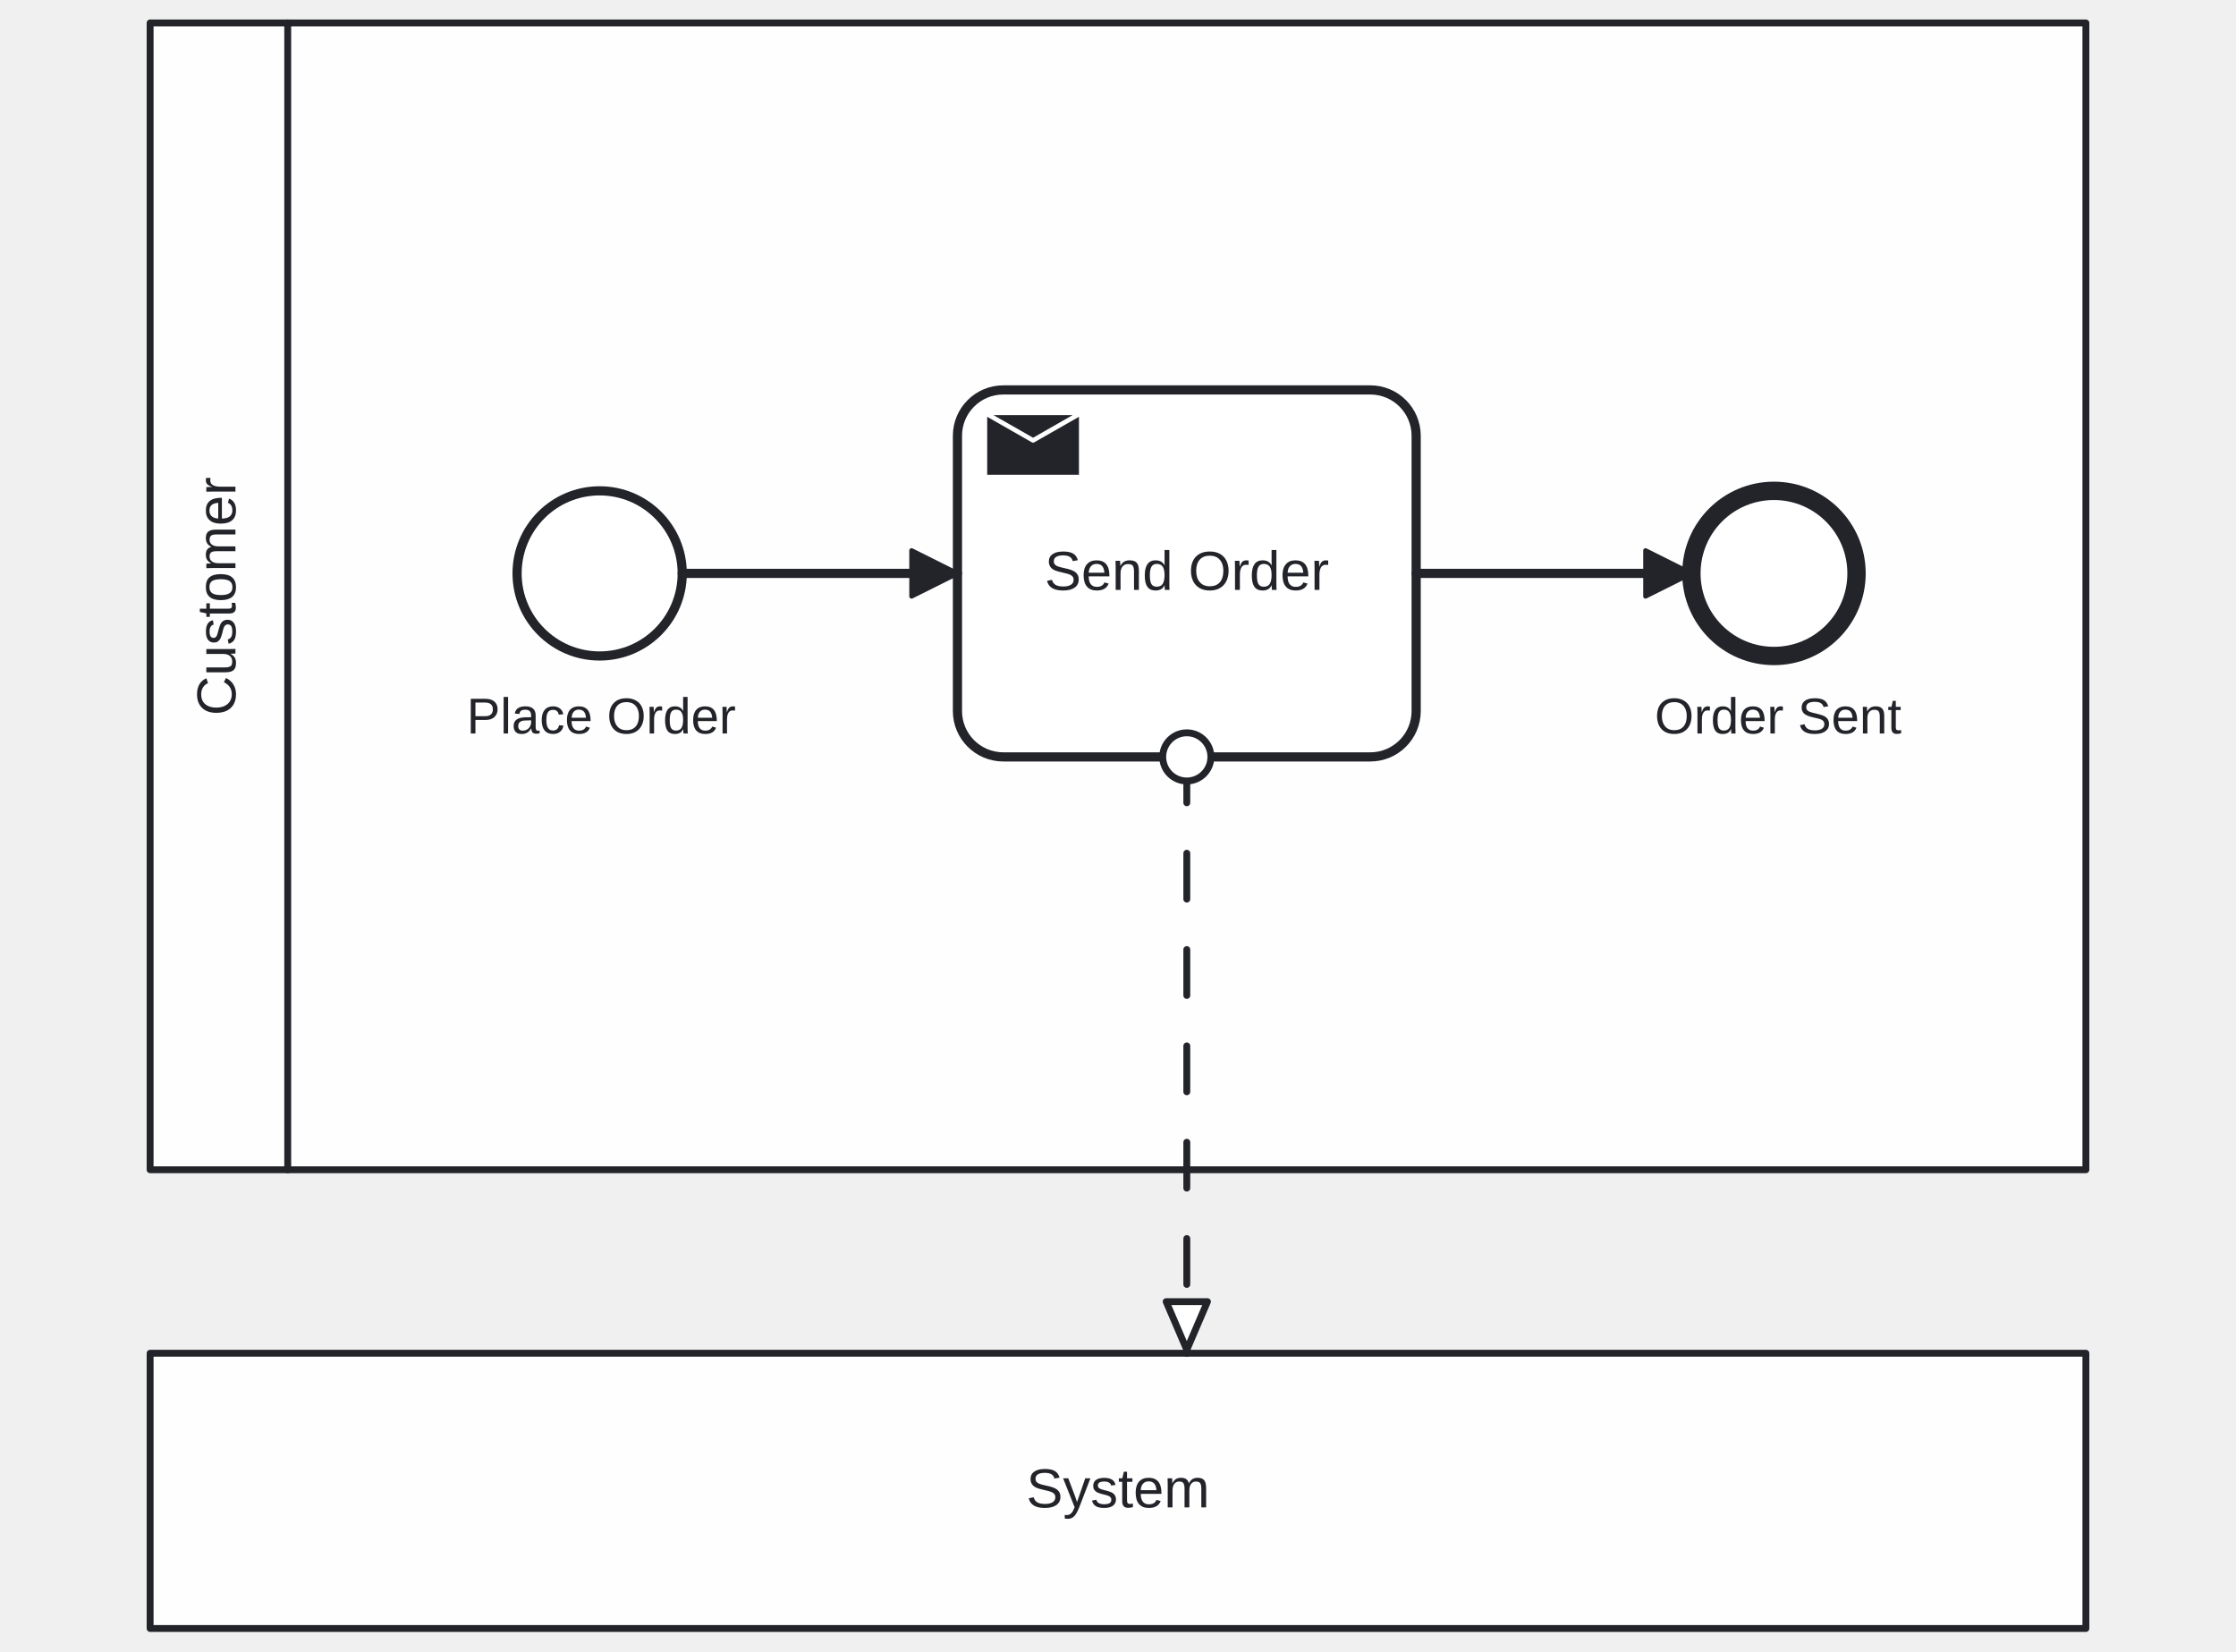
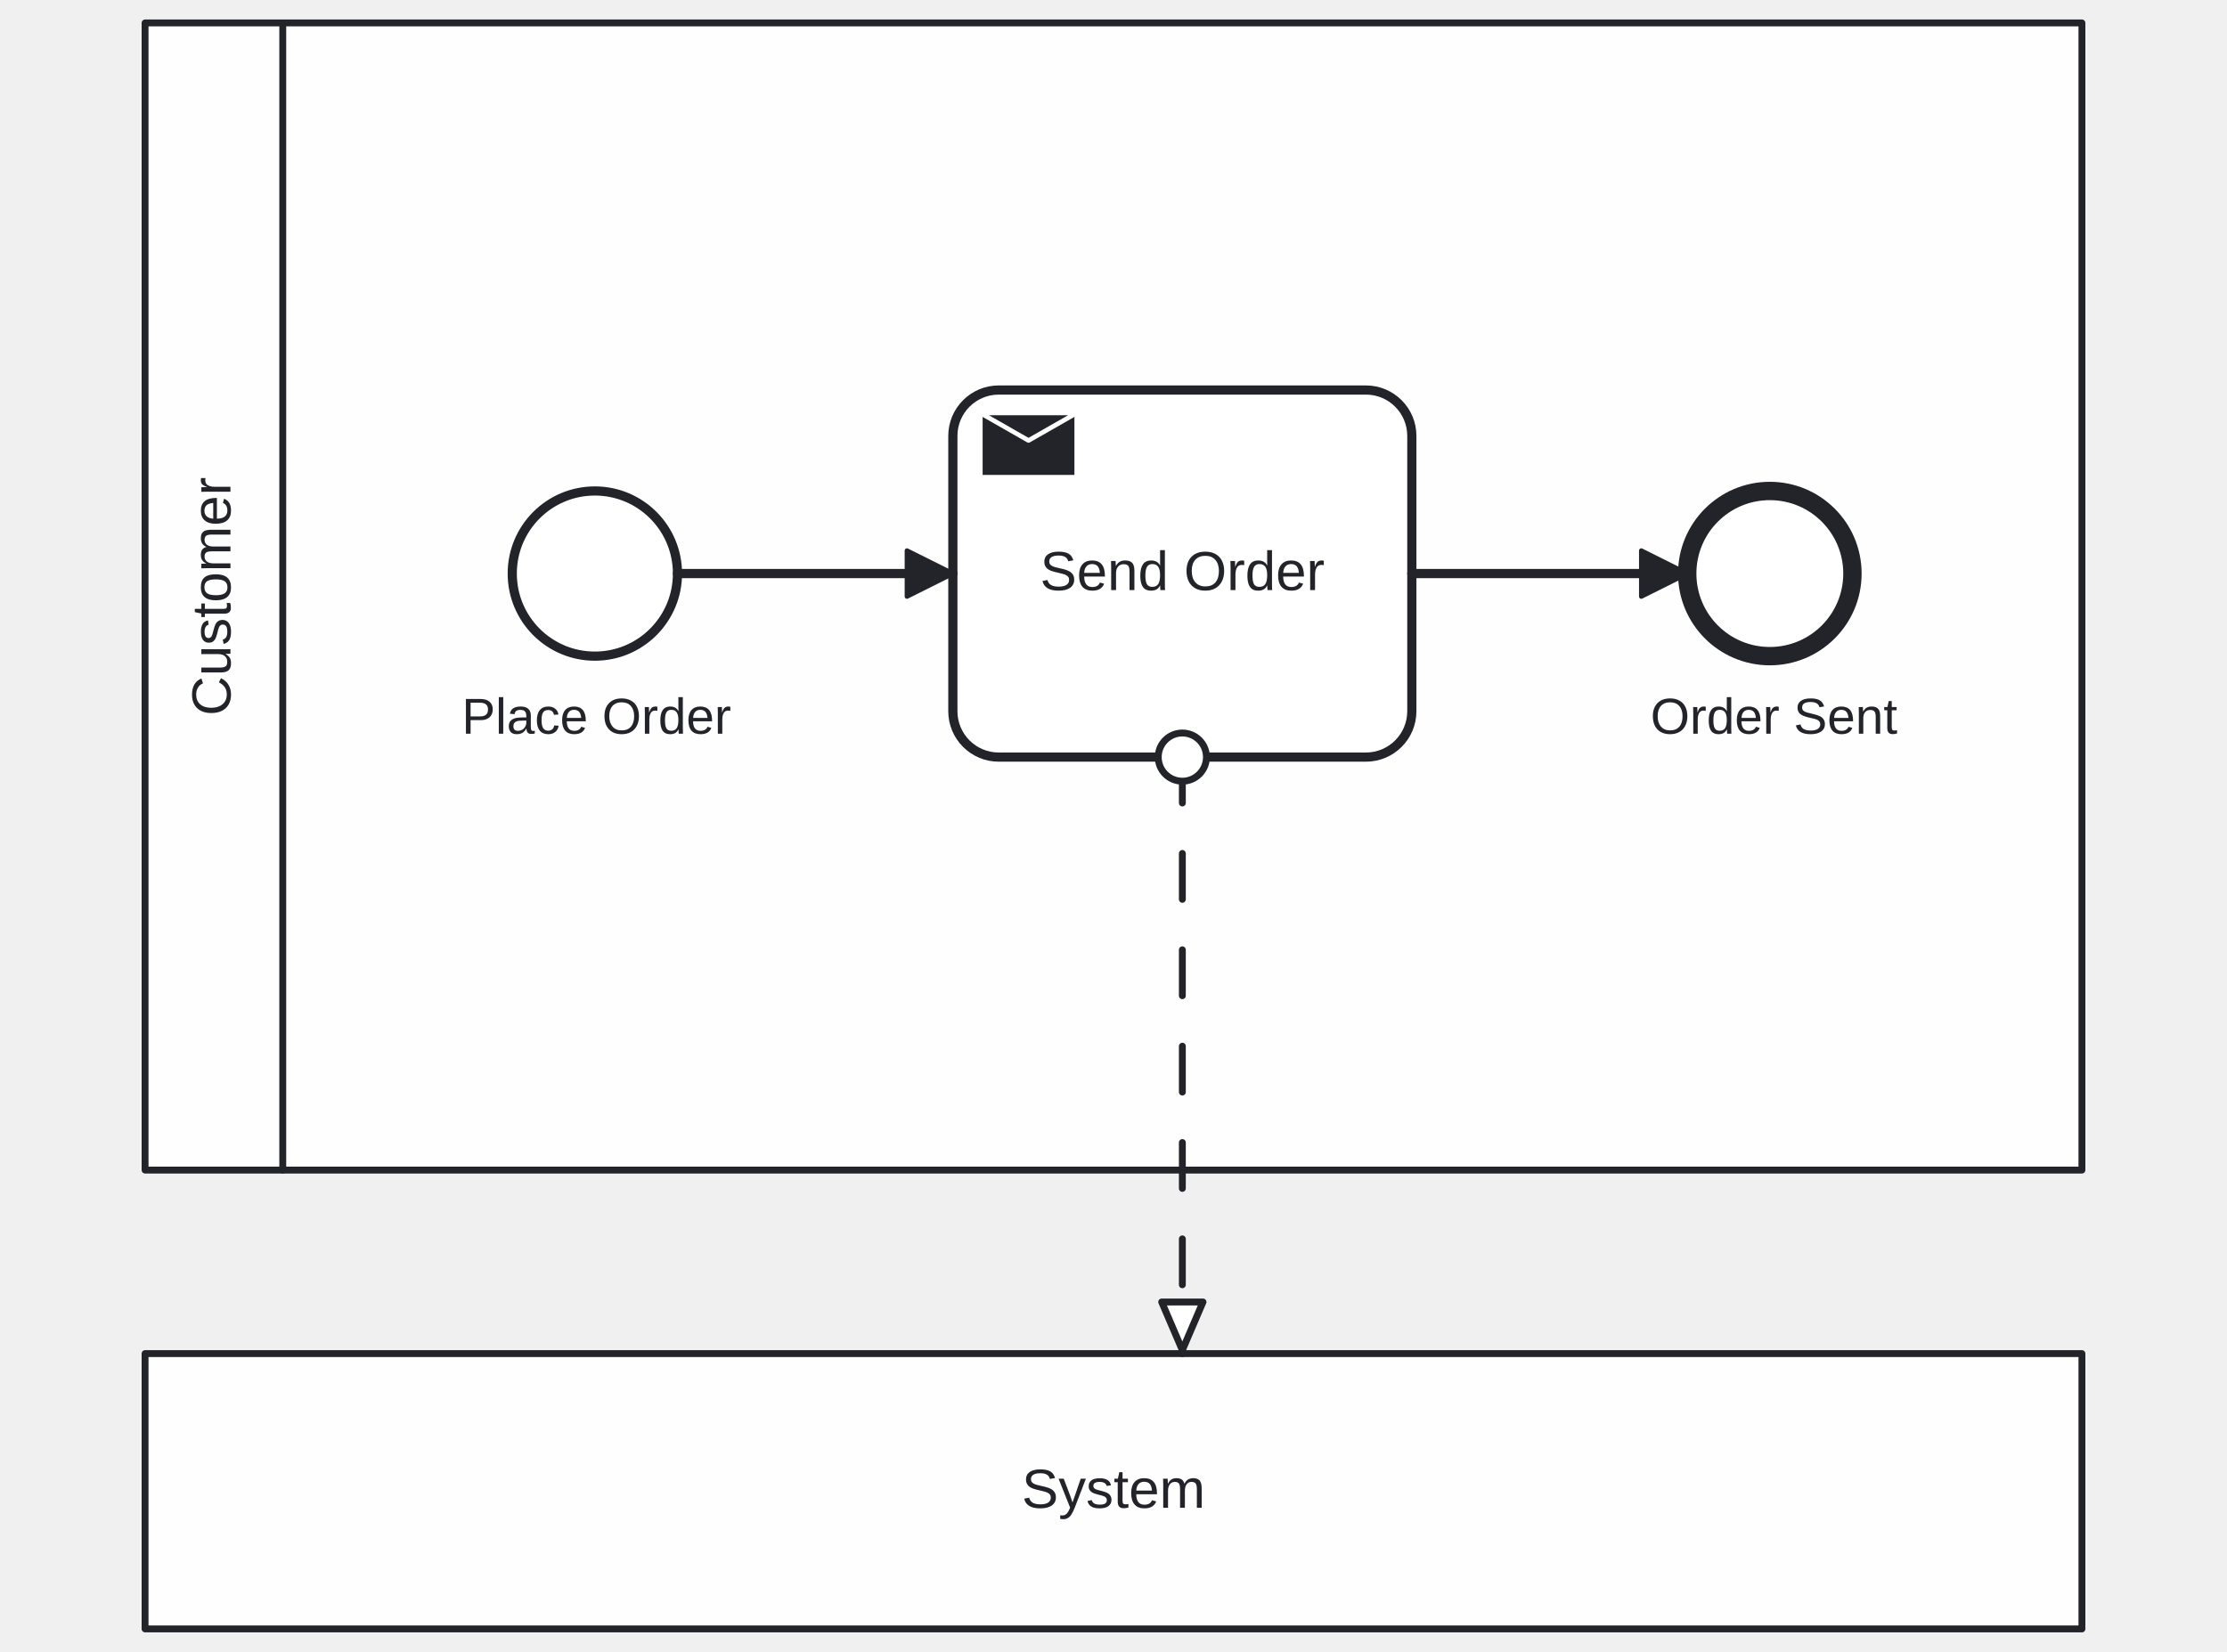
- <svg xmlns="http://www.w3.org/2000/svg" width="589" height="435" viewBox="157 75 432 360" version="1.1">
+ <svg xmlns="http://www.w3.org/2000/svg" width="589" height="437" viewBox="157 77 432 360" version="1.1">
  <g class="djs-group">
-     <g class="djs-element djs-shape" data-element-id="Participant_1kju1v4" style="display: block;" transform="translate(162, 80)">
+     <g class="djs-element djs-shape" data-element-id="Participant_1kju1v4" style="display: block;" transform="translate(162, 82)">
      <g class="djs-visual">
        <rect x="0" y="0" width="422" height="250" rx="0" ry="0" style="stroke-linecap: round; stroke-linejoin: round; stroke: hsl(225, 10%, 15%); stroke-width: 1.5px; fill: white; fill-opacity: 0.95;" />
        <path style="fill: none; stroke-linecap: round; stroke-linejoin: round; stroke: hsl(225, 10%, 15%); stroke-width: 1.5px;" d="M30,0L30,250" />
        <text style="font-family: Arial, sans-serif; font-size: 12px; font-weight: normal; fill: hsl(225, 10%, 15%);" lineHeight="1.2" class="djs-label" transform="matrix(-1.8369701987210297e-16, -1, 1, -1.8369701987210297e-16, 0, 250)">
          <tspan x="98.996" y="18.6">Customer</tspan>
        </text>
      </g>
      <rect x="-5" y="-5" rx="4" width="432" height="260" style="fill: none;" class="djs-outline" />
      <rect style="fill: none; stroke-opacity: 0; stroke: white; stroke-width: 15px;" class="djs-hit djs-hit-no-move" x="0" y="0" width="422" height="250" />
      <rect style="fill: none; stroke-opacity: 0; stroke: white; stroke-width: 15px;" class="djs-hit djs-hit-click-stroke" x="0" y="0" width="422" height="250" />
      <rect style="fill: none; stroke-opacity: 0; stroke: white; stroke-width: 15px;" class="djs-hit djs-hit-all" x="0" y="0" width="30" height="250" />
    </g>
    <g class="djs-children">
      <g class="djs-group">
-         <g class="djs-element djs-shape" data-element-id="Activity_0umkpno" style="display: block;" transform="translate(338, 160)">
+         <g class="djs-element djs-shape" data-element-id="Activity_0umkpno" style="display: block;" transform="translate(338, 162)">
          <g class="djs-visual">
            <rect x="0" y="0" width="100" height="80" rx="10" ry="10" style="stroke-linecap: round; stroke-linejoin: round; stroke: hsl(225, 10%, 15%); stroke-width: 2px; fill: white; fill-opacity: 0.95;" />
            <text style="font-family: Arial, sans-serif; font-size: 12px; font-weight: normal; fill: hsl(225, 10%, 15%);" lineHeight="1.2" class="djs-label">
              <tspan x="18.986" y="43.6">Send Order</tspan>
            </text>
            <path style="fill: hsl(225, 10%, 15%); stroke-linecap: round; stroke-linejoin: round; stroke: white; stroke-width: 1px;" d="m 5.985,4.998 l 0,14 l 21,0 l 0,-14 z l 10.5,6 l 10.5,-6" />
          </g>
          <rect style="fill: none; stroke-opacity: 0; stroke: white; stroke-width: 15px;" class="djs-hit djs-hit-all" x="0" y="0" width="100" height="80" />
          <rect x="-5" y="-5" rx="14" width="110" height="90" style="fill: none;" class="djs-outline" />
        </g>
      </g>
      <g class="djs-group">
-         <g class="djs-element djs-shape" data-element-id="Event_0fdolr2" style="display: block;" transform="translate(498, 182)">
+         <g class="djs-element djs-shape" data-element-id="Event_0fdolr2" style="display: block;" transform="translate(498, 184)">
          <g class="djs-visual">
            <circle cx="18" cy="18" r="18" style="stroke-linecap: round; stroke-linejoin: round; stroke: hsl(225, 10%, 15%); stroke-width: 4px; fill: white; fill-opacity: 0.95;" />
          </g>
          <rect style="fill: none; stroke-opacity: 0; stroke: white; stroke-width: 15px;" class="djs-hit djs-hit-all" x="0" y="0" width="36" height="36" />
          <circle cx="18" cy="18" r="24" style="fill: none;" class="djs-outline" />
        </g>
      </g>
      <g class="djs-group">
-         <g class="djs-element djs-shape" data-element-id="Event_1k64fqs" style="display: block;" transform="translate(242, 182)">
+         <g class="djs-element djs-shape" data-element-id="Event_1k64fqs" style="display: block;" transform="translate(242, 184)">
          <g class="djs-visual">
            <circle cx="18" cy="18" r="18" style="stroke-linecap: round; stroke-linejoin: round; stroke: hsl(225, 10%, 15%); stroke-width: 2px; fill: white; fill-opacity: 0.95;" />
          </g>
          <rect style="fill: none; stroke-opacity: 0; stroke: white; stroke-width: 15px;" class="djs-hit djs-hit-all" x="0" y="0" width="36" height="36" />
          <circle cx="18" cy="18" r="23" style="fill: none;" class="djs-outline" />
        </g>
      </g>
      <g class="djs-group">
        <g class="djs-element djs-connection" data-element-id="Flow_03wruyw" style="display: block;">
          <g class="djs-visual">
            <defs>
              <marker id="marker-seq-0" viewBox="0 0 20 20" refX="11" refY="10" markerWidth="10" markerHeight="10" orient="auto">
                <path d="M 1 5 L 11 10 L 1 15 Z" style="stroke-linecap: round; stroke-linejoin: round; stroke: hsl(225, 10%, 15%); stroke-width: 1px; fill: hsl(225, 10%, 15%);" />
              </marker>
            </defs>
-             <path style="fill: none; stroke-linecap: round; stroke-linejoin: round; stroke: hsl(225, 10%, 15%); stroke-width: 2px; marker-end: url(#marker-seq-0);" data-corner-radius="5" d="M278,200L338,200" />
+             <path style="fill: none; stroke-linecap: round; stroke-linejoin: round; stroke: hsl(225, 10%, 15%); stroke-width: 2px; marker-end: url(#marker-seq-0);" data-corner-radius="5" d="M278,202L338,202" />
          </g>
-           <path d="M278,200L338,200" style="fill: none; stroke-opacity: 0; stroke: white; stroke-width: 15px;" class="djs-hit djs-hit-stroke" />
-           <rect x="273" y="195" rx="4" width="70" height="10" style="fill: none;" class="djs-outline" />
+           <path d="M278,202L338,202" style="fill: none; stroke-opacity: 0; stroke: white; stroke-width: 15px;" class="djs-hit djs-hit-stroke" />
+           <rect x="273" y="197" rx="4" width="70" height="10" style="fill: none;" class="djs-outline" />
        </g>
      </g>
      <g class="djs-group">
        <g class="djs-element djs-connection" data-element-id="Flow_1horjnb" style="display: block;">
          <g class="djs-visual">
            <defs>
              <marker id="marker-seq-1" viewBox="0 0 20 20" refX="11" refY="10" markerWidth="10" markerHeight="10" orient="auto">
                <path d="M 1 5 L 11 10 L 1 15 Z" style="stroke-linecap: round; stroke-linejoin: round; stroke: hsl(225, 10%, 15%); stroke-width: 1px; fill: hsl(225, 10%, 15%);" />
              </marker>
            </defs>
-             <path style="fill: none; stroke-linecap: round; stroke-linejoin: round; stroke: hsl(225, 10%, 15%); stroke-width: 2px; marker-end: url(#marker-seq-1);" data-corner-radius="5" d="M438,200L498,200" />
+             <path style="fill: none; stroke-linecap: round; stroke-linejoin: round; stroke: hsl(225, 10%, 15%); stroke-width: 2px; marker-end: url(#marker-seq-1);" data-corner-radius="5" d="M438,202L498,202" />
          </g>
-           <path d="M438,200L498,200" style="fill: none; stroke-opacity: 0; stroke: white; stroke-width: 15px;" class="djs-hit djs-hit-stroke" />
-           <rect x="433" y="195" rx="4" width="70" height="10" style="fill: none;" class="djs-outline" />
+           <path d="M438,202L498,202" style="fill: none; stroke-opacity: 0; stroke: white; stroke-width: 15px;" class="djs-hit djs-hit-stroke" />
+           <rect x="433" y="197" rx="4" width="70" height="10" style="fill: none;" class="djs-outline" />
        </g>
      </g>
    </g>
  </g>
  <g class="djs-group">
-     <g class="djs-element djs-shape" data-element-id="Participant_0yixlru" style="display: block;" transform="translate(162, 370)">
+     <g class="djs-element djs-shape" data-element-id="Participant_0yixlru" style="display: block;" transform="translate(162, 372)">
      <g class="djs-visual">
        <rect x="0" y="0" width="422" height="60" rx="0" ry="0" style="stroke-linecap: round; stroke-linejoin: round; stroke: hsl(225, 10%, 15%); stroke-width: 1.5px; fill: white; fill-opacity: 0.95;" />
        <text style="font-family: Arial, sans-serif; font-size: 12px; font-weight: normal; fill: hsl(225, 10%, 15%);" lineHeight="1.2" class="djs-label">
          <tspan x="190.996" y="33.6">System</tspan>
        </text>
      </g>
      <rect x="-5" y="-5" rx="4" width="432" height="70" style="fill: none;" class="djs-outline" />
      <rect style="fill: none; stroke-opacity: 0; stroke: white; stroke-width: 15px;" class="djs-hit djs-hit-all" x="0" y="0" width="422" height="60" />
    </g>
  </g>
  <g class="djs-group">
    <g class="djs-element djs-connection" data-element-id="Flow_0pay6fu" style="display: block;">
      <g class="djs-visual">
        <defs>
          <marker id="marker-seq-2" viewBox="0 0 20 20" refX="8.5" refY="5" markerWidth="20" markerHeight="20" orient="auto">
            <path d="m 1 5 l 0 -3 l 7 3 l -7 3 z" style="stroke-linecap: round; stroke-linejoin: round; stroke: hsl(225, 10%, 15%); stroke-width: 1px; fill: white; stroke-dasharray: 10000,1;" />
          </marker>
          <marker id="marker-seq-3" viewBox="0 0 20 20" refX="6" refY="6" markerWidth="20" markerHeight="20" orient="auto">
            <circle cx="6" cy="6" r="3.5" style="stroke-linecap: round; stroke-linejoin: round; stroke: hsl(225, 10%, 15%); stroke-width: 1px; fill: white; stroke-dasharray: 10000,1;" />
          </marker>
        </defs>
-         <path style="fill: none; stroke-linecap: round; stroke-linejoin: round; stroke: hsl(225, 10%, 15%); stroke-width: 1.5px; marker-end: url(#marker-seq-2); marker-start: url(#marker-seq-3); stroke-dasharray: 10, 11;" data-corner-radius="5" d="M388,240L388,370" />
+         <path style="fill: none; stroke-linecap: round; stroke-linejoin: round; stroke: hsl(225, 10%, 15%); stroke-width: 1.5px; marker-end: url(#marker-seq-2); marker-start: url(#marker-seq-3); stroke-dasharray: 10, 11;" data-corner-radius="5" d="M388,242L388,372" />
      </g>
-       <path d="M388,240L388,370" style="fill: none; stroke-opacity: 0; stroke: white; stroke-width: 15px;" class="djs-hit djs-hit-stroke" />
-       <rect x="383" y="235" rx="4" width="10" height="140" style="fill: none;" class="djs-outline" />
+       <path d="M388,242L388,372" style="fill: none; stroke-opacity: 0; stroke: white; stroke-width: 15px;" class="djs-hit djs-hit-stroke" />
+       <rect x="383" y="237" rx="4" width="10" height="140" style="fill: none;" class="djs-outline" />
    </g>
  </g>
  <g class="djs-group">
-     <g class="djs-element djs-shape" data-element-id="Event_0fdolr2_label" style="display: block;" transform="translate(490, 225)">
+     <g class="djs-element djs-shape" data-element-id="Event_0fdolr2_label" style="display: block;" transform="translate(490, 227)">
      <g class="djs-visual">
        <text style="font-family: Arial, sans-serif; font-size: 11px; font-weight: normal; fill: hsl(225, 10%, 15%);" lineHeight="1.2" class="djs-label">
          <tspan x="0" y="9.9">Order Sent</tspan>
        </text>
      </g>
      <rect style="fill: none; stroke-opacity: 0; stroke: white; stroke-width: 15px;" class="djs-hit djs-hit-all" x="0" y="0" width="54" height="14" />
      <rect x="-5" y="-5" rx="4" width="64" height="24" style="fill: none;" class="djs-outline" />
    </g>
  </g>
  <g class="djs-group">
-     <g class="djs-element djs-shape" data-element-id="Event_1k64fqs_label" style="display: block;" transform="translate(231, 225)">
+     <g class="djs-element djs-shape" data-element-id="Event_1k64fqs_label" style="display: block;" transform="translate(231, 227)">
      <g class="djs-visual">
        <text style="font-family: Arial, sans-serif; font-size: 11px; font-weight: normal; fill: hsl(225, 10%, 15%);" lineHeight="1.2" class="djs-label">
          <tspan x="0" y="9.9">Place Order</tspan>
        </text>
      </g>
      <rect style="fill: none; stroke-opacity: 0; stroke: white; stroke-width: 15px;" class="djs-hit djs-hit-all" x="0" y="0" width="59" height="14" />
      <rect x="-5" y="-5" rx="4" width="69" height="24" style="fill: none;" class="djs-outline" />
    </g>
  </g>
</svg>
